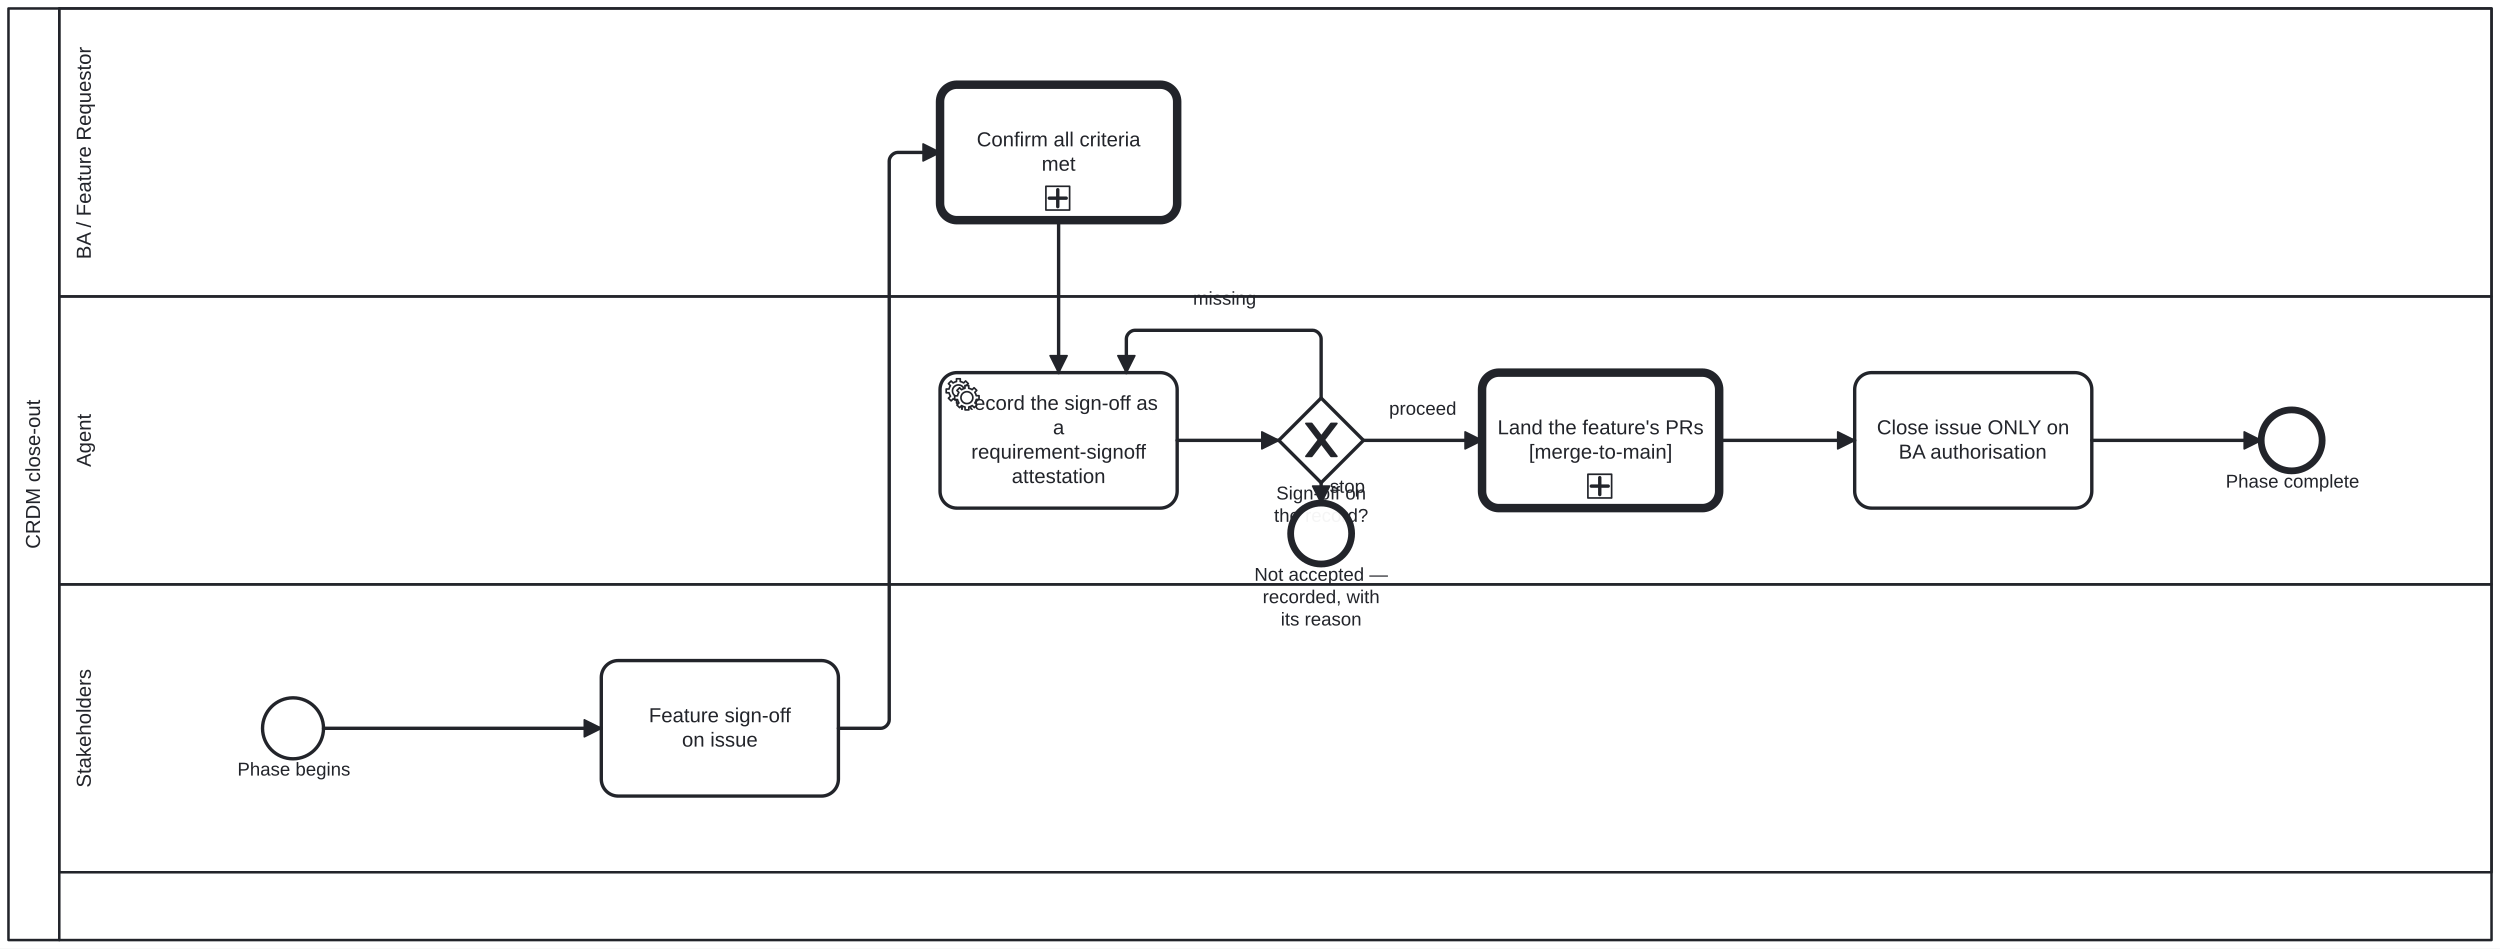
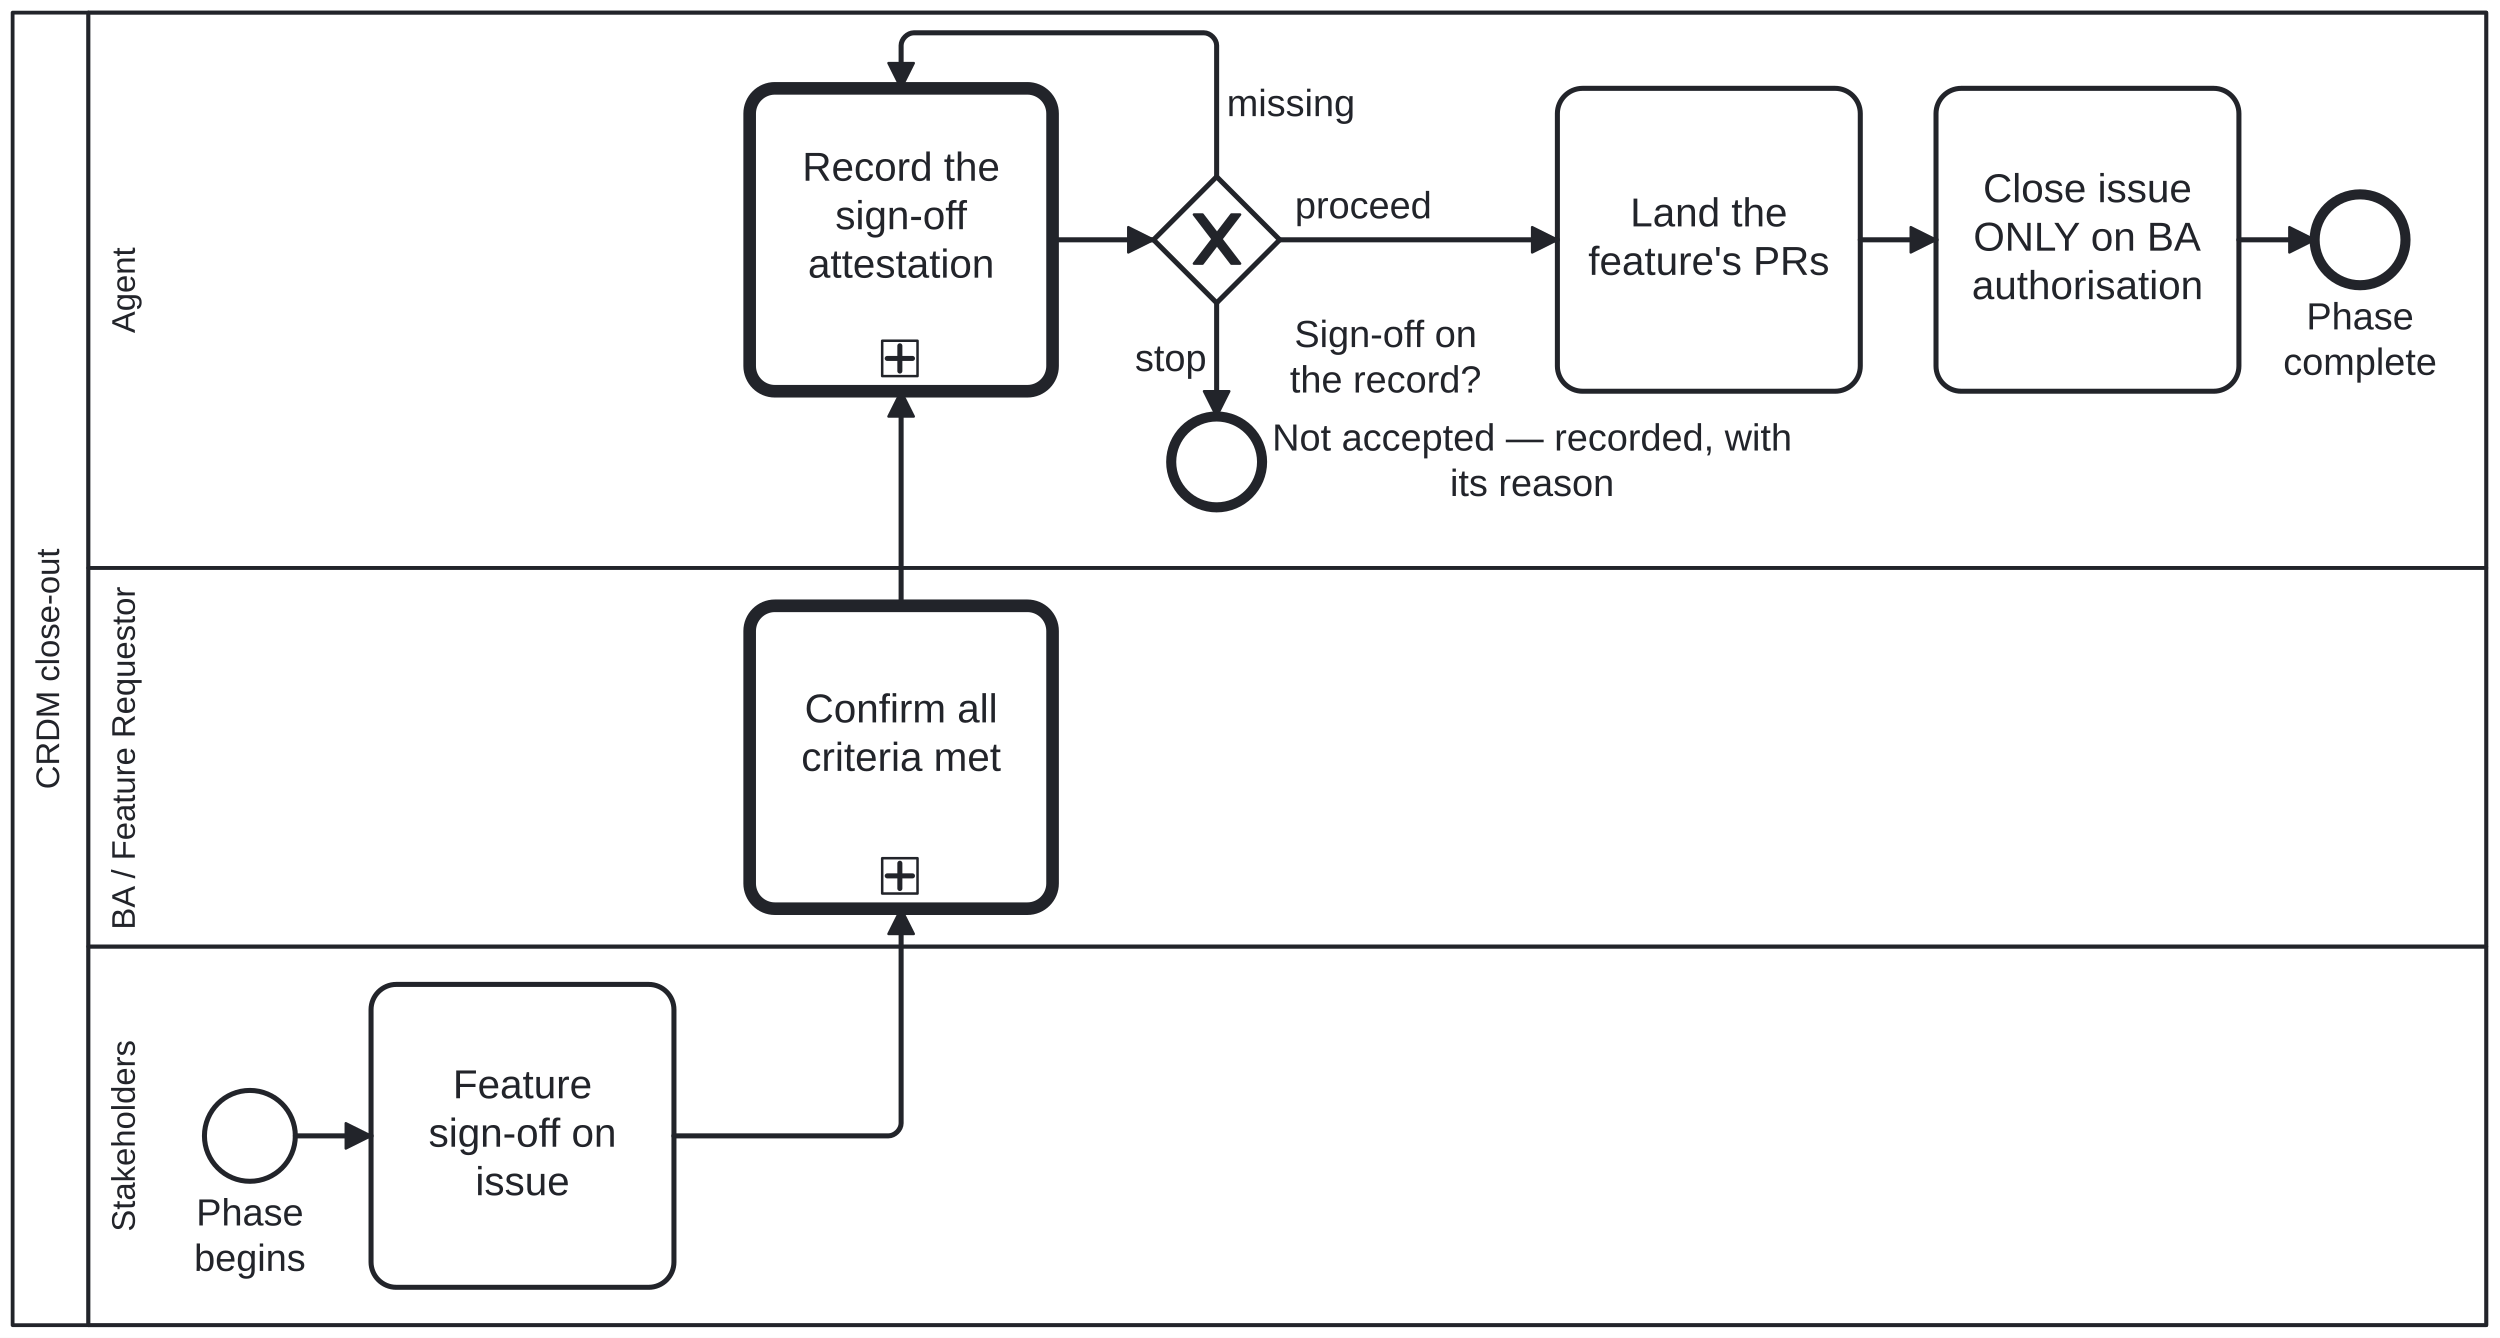
- <svg xmlns="http://www.w3.org/2000/svg" width="100%" style="max-width:100%;height:auto" viewBox="155 75 1476 560" version="1.1">
-   <rect x="155" y="75" width="1476" height="560" fill="#ffffff" />
+ <svg xmlns="http://www.w3.org/2000/svg" width="100%" style="max-width:100%;height:auto" viewBox="155 75 990.438 530" version="1.1">
+   <rect x="155" y="75" width="990.438" height="530" fill="#ffffff" />
  <g class="djs-group">
    <g class="djs-element djs-shape" data-element-id="Participant_Process_CRDM_Close" style="display: block;" transform="matrix(1 0 0 1 160 80)">
      <g class="djs-visual">
-         <rect x="0" y="0" width="1466" height="550" rx="0" ry="0" style="stroke-linecap: round; stroke-linejoin: round; stroke: rgb(34, 36, 42); stroke-width: 1.5px; fill: white; fill-opacity: 0.95;" />
-         <path style="fill: none; stroke-linecap: round; stroke-linejoin: round; stroke: rgb(34, 36, 42); stroke-width: 1.5px;" d="M30,0L30,550" />
-         <text lineHeight="1.2" class="djs-label" style="font-family: Arial, sans-serif; font-size: 12px; font-weight: normal; fill: rgb(34, 36, 42);" transform="matrix(-1.83697e-16 -1 1 -1.83697e-16 0 550)">
-           <tspan x="230.99" y="18.6">CRDM close-out</tspan>
+         <rect x="0" y="0" width="980" height="520" rx="0" ry="0" style="stroke-linecap: round; stroke-linejoin: round; stroke: rgb(34, 36, 42); stroke-width: 1.5px; fill: white; fill-opacity: 0.95;" />
+         <path style="fill: none; stroke-linecap: round; stroke-linejoin: round; stroke: rgb(34, 36, 42); stroke-width: 1.5px;" d="M30,0L30,520" />
+         <text lineHeight="1.05" class="djs-label" transform="matrix(-1.83697e-16 -1 1 -1.83697e-16 0 520)" style="font-family: Arial, sans-serif; font-size: 13px; font-weight: normal; fill: rgb(34, 36, 42);">
+           <tspan x="212.323" y="18.413">CRDM close-out</tspan>
        </text>
      </g>
-       <rect class="djs-hit djs-hit-all" x="0" y="0" width="1466" height="550" style="fill: none; stroke-opacity: 0; stroke: white; stroke-width: 15px;" />
+       <rect class="djs-hit djs-hit-all" x="0" y="0" width="980" height="520" style="fill: none; stroke-opacity: 0; stroke: white; stroke-width: 15px;" />
    </g>
    <g class="djs-children">
      <g class="djs-group">
-         <g class="djs-element djs-shape" data-element-id="Lane_Stakeholders" style="display: block;" transform="matrix(1 0 0 1 190 420)">
-           <g class="djs-visual">
-             <rect x="0" y="0" width="1436" height="170" rx="0" ry="0" style="stroke-linecap: round; stroke-linejoin: round; stroke: rgb(34, 36, 42); stroke-width: 1.5px; fill: white; fill-opacity: 0.25;" />
-             <text lineHeight="1.2" class="djs-label" style="font-family: Arial, sans-serif; font-size: 12px; font-weight: normal; fill: rgb(34, 36, 42);" transform="matrix(-1.83697e-16 -1 1 -1.83697e-16 0 170)">
-               <tspan x="49.979" y="18.6">Stakeholders</tspan>
-             </text>
-           </g>
-           <rect class="djs-hit djs-hit-all" x="0" y="0" width="1436" height="170" style="fill: none; stroke-opacity: 0; stroke: white; stroke-width: 15px;" />
-         </g>
-       </g>
-       <g class="djs-group">
-         <g class="djs-element djs-shape" data-element-id="Lane_Agent" style="display: block;" transform="matrix(1 0 0 1 190 250)">
-           <g class="djs-visual">
-             <rect x="0" y="0" width="1436" height="170" rx="0" ry="0" style="stroke-linecap: round; stroke-linejoin: round; stroke: rgb(34, 36, 42); stroke-width: 1.5px; fill: white; fill-opacity: 0.25;" />
-             <text lineHeight="1.2" class="djs-label" style="font-family: Arial, sans-serif; font-size: 12px; font-weight: normal; fill: rgb(34, 36, 42);" transform="matrix(-1.83697e-16 -1 1 -1.83697e-16 0 170)">
-               <tspan x="69.32" y="18.6">Agent</tspan>
-             </text>
-           </g>
-           <rect class="djs-hit djs-hit-all" x="0" y="0" width="1436" height="170" style="fill: none; stroke-opacity: 0; stroke: white; stroke-width: 15px;" />
-         </g>
-       </g>
-       <g class="djs-group">
-         <g class="djs-element djs-shape" data-element-id="Lane_BA" style="display: block;" transform="matrix(1 0 0 1 190 80)">
-           <g class="djs-visual">
-             <rect x="0" y="0" width="1436" height="170" rx="0" ry="0" style="stroke-linecap: round; stroke-linejoin: round; stroke: rgb(34, 36, 42); stroke-width: 1.5px; fill: white; fill-opacity: 0.25;" />
-             <text lineHeight="1.2" class="djs-label" style="font-family: Arial, sans-serif; font-size: 12px; font-weight: normal; fill: rgb(34, 36, 42);" transform="matrix(-1.83697e-16 -1 1 -1.83697e-16 0 170)">
-               <tspan x="21.968" y="18.6">BA / Feature Requestor</tspan>
-             </text>
-           </g>
-           <rect class="djs-hit djs-hit-all" x="0" y="0" width="1436" height="170" style="fill: none; stroke-opacity: 0; stroke: white; stroke-width: 15px;" />
-         </g>
-       </g>
-       <g class="djs-group">
-         <g class="djs-element djs-shape" data-element-id="Start_Process_CRDM_Close" style="display: block;" transform="matrix(1 0 0 1 310 487)">
+         <g class="djs-element djs-shape" data-element-id="Lane_Stakeholders" style="display: block;" transform="matrix(1 0 0 1 190 450)">
+           <g class="djs-visual">
+             <rect x="0" y="0" width="950" height="150" rx="0" ry="0" style="stroke-linecap: round; stroke-linejoin: round; stroke: rgb(34, 36, 42); stroke-width: 1.5px; fill: white; fill-opacity: 0.25;" />
+             <text lineHeight="1.05" class="djs-label" transform="matrix(-1.83697e-16 -1 1 -1.83697e-16 0 150)" style="font-family: Arial, sans-serif; font-size: 13px; font-weight: normal; fill: rgb(34, 36, 42);">
+               <tspan x="37.06" y="18.413">Stakeholders</tspan>
+             </text>
+           </g>
+           <rect class="djs-hit djs-hit-all" x="0" y="0" width="950" height="150" style="fill: none; stroke-opacity: 0; stroke: white; stroke-width: 15px;" />
+         </g>
+       </g>
+       <g class="djs-group">
+         <g class="djs-element djs-shape" data-element-id="Lane_Agent" style="display: block;" transform="matrix(1 0 0 1 190 80)">
+           <g class="djs-visual">
+             <rect x="0" y="0" width="950" height="220" rx="0" ry="0" style="stroke-linecap: round; stroke-linejoin: round; stroke: rgb(34, 36, 42); stroke-width: 1.5px; fill: white; fill-opacity: 0.25;" />
+             <text lineHeight="1.05" class="djs-label" transform="matrix(-1.83697e-16 -1 1 -1.83697e-16 0 220)" style="font-family: Arial, sans-serif; font-size: 13px; font-weight: normal; fill: rgb(34, 36, 42);">
+               <tspan x="93.014" y="18.413">Agent</tspan>
+             </text>
+           </g>
+           <rect class="djs-hit djs-hit-all" x="0" y="0" width="950" height="220" style="fill: none; stroke-opacity: 0; stroke: white; stroke-width: 15px;" />
+         </g>
+       </g>
+       <g class="djs-group">
+         <g class="djs-element djs-shape" data-element-id="Lane_BA" style="display: block;" transform="matrix(1 0 0 1 190 300)">
+           <g class="djs-visual">
+             <rect x="0" y="0" width="950" height="150" rx="0" ry="0" style="stroke-linecap: round; stroke-linejoin: round; stroke: rgb(34, 36, 42); stroke-width: 1.5px; fill: white; fill-opacity: 0.25;" />
+             <text lineHeight="1.05" class="djs-label" transform="matrix(-1.83697e-16 -1 1 -1.83697e-16 0 150)" style="font-family: Arial, sans-serif; font-size: 13px; font-weight: normal; fill: rgb(34, 36, 42);">
+               <tspan x="6.715" y="18.413">BA / Feature Requestor</tspan>
+             </text>
+           </g>
+           <rect class="djs-hit djs-hit-all" x="0" y="0" width="950" height="150" style="fill: none; stroke-opacity: 0; stroke: white; stroke-width: 15px;" />
+         </g>
+       </g>
+       <g class="djs-group">
+         <g class="djs-element djs-shape" data-element-id="Start_Process_CRDM_Close" style="display: block;" transform="matrix(1 0 0 1 236 507)">
          <g class="djs-visual">
            <circle cx="18" cy="18" r="18" style="stroke-linecap: round; stroke-linejoin: round; stroke: rgb(34, 36, 42); stroke-width: 2px; fill: white; fill-opacity: 0.95;" />
          </g>
          <rect class="djs-hit djs-hit-all" x="0" y="0" width="36" height="36" style="fill: none; stroke-opacity: 0; stroke: white; stroke-width: 15px;" />
        </g>
      </g>
      <g class="djs-group">
-         <g class="djs-element djs-shape" data-element-id="Start_Process_CRDM_Close_label" style="display: block;" transform="matrix(1 0 0 1 295 523)">
-           <g class="djs-visual">
-             <text lineHeight="1.2" class="djs-label" style="font-family: Arial, sans-serif; font-size: 11px; font-weight: normal; fill: rgb(34, 36, 42);">
-               <tspan x="0.17" y="9.9">Phase begins</tspan>
-             </text>
-           </g>
-           <rect class="djs-hit djs-hit-all" x="0" y="0" width="67" height="14" style="fill: none; stroke-opacity: 0; stroke: white; stroke-width: 15px;" />
-         </g>
-       </g>
-       <g class="djs-group">
-         <g class="djs-element djs-shape" data-element-id="S_FeatureSignoff" style="display: block;" transform="matrix(1 0 0 1 510 465)">
-           <g class="djs-visual">
-             <rect x="0" y="0" width="140" height="80" rx="10" ry="10" style="stroke-linecap: round; stroke-linejoin: round; stroke: rgb(34, 36, 42); stroke-width: 2px; fill: white; fill-opacity: 0.95;" />
-             <text lineHeight="1.2" class="djs-label" style="font-family: Arial, sans-serif; font-size: 12px; font-weight: normal; fill: rgb(34, 36, 42);">
-               <tspan x="28.088" y="36.4">Feature sign-off</tspan>
-               <tspan x="47.652" y="50.8">on issue</tspan>
-             </text>
-           </g>
-           <rect class="djs-hit djs-hit-all" x="0" y="0" width="140" height="80" style="fill: none; stroke-opacity: 0; stroke: white; stroke-width: 15px;" />
-         </g>
-       </g>
-       <g class="djs-group">
-         <a class="fa-subprocess-link" href="../../../en/cat-harness/processes/adjudication.html" target="_top">
-           <g class="djs-element djs-shape" data-element-id="BA_Confirm" style="display: block;" transform="matrix(1 0 0 1 710 125)">
+         <g class="djs-element djs-shape" data-element-id="Start_Process_CRDM_Close_label" style="display: block;" transform="matrix(1 0 0 1 211.8984 547)">
+           <g class="djs-visual">
+             <text lineHeight="1.2" class="djs-label" style="font-family: Arial, sans-serif; font-size: 15px; font-weight: normal; fill: rgb(34, 36, 42);">
+               <tspan x="20.836" y="13.5">Phase</tspan>
+               <tspan x="20.001" y="31.5">begins</tspan>
+             </text>
+           </g>
+           <rect class="djs-hit djs-hit-all" x="0" y="0" width="84.203" height="36" style="fill: none; stroke-opacity: 0; stroke: white; stroke-width: 15px;" />
+         </g>
+       </g>
+       <g class="djs-group">
+         <g class="djs-element djs-shape" data-element-id="S_FeatureSignoff" style="display: block;" transform="matrix(1 0 0 1 302 465)">
+           <g class="djs-visual">
+             <rect x="0" y="0" width="120" height="120" rx="10" ry="10" style="stroke-linecap: round; stroke-linejoin: round; stroke: rgb(34, 36, 42); stroke-width: 2px; fill: white; fill-opacity: 0.95;" />
+             <text lineHeight="1.2" class="djs-label" transform="translate(0 30.7)" style="font-family: Arial, sans-serif; font-size: 16px; font-weight: normal; fill: rgb(34, 36, 42);">
+               <tspan x="32.43" y="14.4">Feature</tspan>
+               <tspan x="22.789" y="33.6">sign-off on</tspan>
+               <tspan x="41.324" y="52.8">issue</tspan>
+             </text>
+           </g>
+           <rect class="djs-hit djs-hit-all" x="0" y="0" width="120" height="120" style="fill: none; stroke-opacity: 0; stroke: white; stroke-width: 15px;" />
+         </g>
+       </g>
+       <g class="djs-group">
+         <a class="fa-subprocess-link" href="adjudication.svg" target="_top">
+           <g class="djs-element djs-shape" data-element-id="BA_Confirm" style="display: block;" transform="matrix(1 0 0 1 452 315)">
            <g class="djs-visual">
-               <rect x="0" y="0" width="140" height="80" rx="10" ry="10" style="stroke-linecap: round; stroke-linejoin: round; stroke: rgb(34, 36, 42); stroke-width: 5px; fill: white; fill-opacity: 0.95;" />
-               <text lineHeight="1.2" class="djs-label" style="font-family: Arial, sans-serif; font-size: 12px; font-weight: normal; fill: rgb(34, 36, 42);">
-                 <tspan x="21.657" y="36.4">Confirm all criteria</tspan>
-                 <tspan x="59.998" y="50.8">met</tspan>
+               <rect x="0" y="0" width="120" height="120" rx="10" ry="10" style="stroke-linecap: round; stroke-linejoin: round; stroke: rgb(34, 36, 42); stroke-width: 5px; fill: white; fill-opacity: 0.95;" />
+               <text lineHeight="1.2" class="djs-label" transform="translate(0 31.8)" style="font-family: Arial, sans-serif; font-size: 16px; font-weight: normal; fill: rgb(34, 36, 42);">
+                 <tspan x="21.77" y="14.4">Confirm all</tspan>
+                 <tspan x="20.438" y="33.6">criteria met</tspan>
              </text>
-               <rect x="0" y="0" width="14" height="14" rx="0" ry="0" style="stroke-linecap: round; stroke-linejoin: round; stroke: rgb(34, 36, 42); stroke-width: 1px; fill: white;" transform="matrix(1 0 0 1 62.5 60)" />
-               <path data-marker="sub-process" d="m62.5,60 m 7,2 l 0,10 m -5,-5 l 10,0" style="fill: white; stroke-linecap: round; stroke-linejoin: round; stroke: rgb(34, 36, 42); stroke-width: 2px;" />
+               <rect x="0" y="0" width="14" height="14" rx="0" ry="0" style="stroke-linecap: round; stroke-linejoin: round; stroke: rgb(34, 36, 42); stroke-width: 1px; fill: white;" transform="matrix(1 0 0 1 52.5 100)" />
+               <path data-marker="sub-process" d="m52.5,100 m 7,2 l 0,10 m -5,-5 l 10,0" style="fill: white; stroke-linecap: round; stroke-linejoin: round; stroke: rgb(34, 36, 42); stroke-width: 2px;" />
            </g>
-             <rect class="djs-hit djs-hit-all" x="0" y="0" width="140" height="80" style="fill: none; stroke-opacity: 0; stroke: white; stroke-width: 15px;" />
+             <rect class="djs-hit djs-hit-all" x="0" y="0" width="120" height="120" style="fill: none; stroke-opacity: 0; stroke: white; stroke-width: 15px;" />
          </g>
        </a>
      </g>
      <g class="djs-group">
-         <g class="djs-element djs-shape" data-element-id="A_RecordSignoff" style="display: block;" transform="matrix(1 0 0 1 710 295)">
-           <g class="djs-visual">
-             <rect x="0" y="0" width="140" height="80" rx="10" ry="10" style="stroke-linecap: round; stroke-linejoin: round; stroke: rgb(34, 36, 42); stroke-width: 2px; fill: white; fill-opacity: 0.95;" />
-             <text lineHeight="1.2" class="djs-label" style="font-family: Arial, sans-serif; font-size: 12px; font-weight: normal; fill: rgb(34, 36, 42);">
-               <tspan x="11.412" y="22">Record the sign-off as </tspan>
-               <tspan x="66.663" y="36.4">a</tspan>
-               <tspan x="18.417" y="50.8">requirement-signoff </tspan>
-               <tspan x="42.314" y="65.2">attestation</tspan>
-             </text>
-             <circle cx="5" cy="5" r="5" transform="translate(6, 6)" style="stroke-linecap: round; stroke-linejoin: round; stroke: none; stroke-width: 2px; fill: white;" />
-             <path d="m 12,18 v -1.713 c 0.352,-0.07 0.704,-0.178 1.048,-0.321 0.344,-0.145 0.666,-0.321 0.966,-0.521 l 1.194,1.18 1.567,-1.577 -1.195,-1.18 c 0.403,-0.614 0.683,-1.299 0.825,-2.018 l 1.622,-0.01 v -2.22 l -1.637,0.01 c -0.073,-0.352 -0.178,-0.7 -0.324,-1.044 -0.145,-0.344 -0.321,-0.664 -0.523,-0.962 l 1.131,-1.136 -1.583,-1.563 -1.13,1.136 c -0.614,-0.401 -1.303,-0.681 -2.023,-0.822 l 0.009,-1.619 h -2.241 l 0.004,1.631 c -0.354,0.074 -0.705,0.18 -1.05,0.324 -0.344,0.144 -0.665,0.321 -0.964,0.52 l -1.17,-1.158 -1.567,1.579 1.168,1.157 c -0.403,0.613 -0.683,1.298 -0.825,2.017 l -1.659,0.003 v 2.222 l 1.672,-0.006 c 0.073,0.351 0.18,0.702 0.324,1.045 0.145,0.344 0.321,0.664 0.523,0.961 l -1.199,1.197 1.584,1.56 1.196,-1.193 c 0.614,0.403 1.303,0.682 2.023,0.823 l 7.19e-4,1.699 h 2.227 z m 0.221,-3.996 c -1.789,0.75 -3.858,-0.093 -4.61,-1.874 -0.752,-1.783 0.091,-3.846 1.88,-4.596 1.788,-0.749 3.857,0.093 4.609,1.874 0.752,1.782 -0.091,3.846 -1.88,4.596 z" style="fill: white; stroke-linecap: round; stroke-linejoin: round; stroke: rgb(34, 36, 42); stroke-width: 1px;" />
-             <circle cx="5" cy="5" r="5" transform="translate(11, 10)" style="stroke-linecap: round; stroke-linejoin: round; stroke: none; stroke-width: 2px; fill: white;" />
-             <path d="m 17,22 v -1.713 c 0.352,-0.07 0.704,-0.178 1.048,-0.321 0.344,-0.145 0.666,-0.321 0.966,-0.521 l 1.194,1.18 1.567,-1.577 -1.195,-1.18 c 0.403,-0.614 0.683,-1.299 0.825,-2.018 l 1.622,-0.01 v -2.22 l -1.637,0.01 c -0.073,-0.352 -0.178,-0.7 -0.324,-1.044 -0.145,-0.344 -0.321,-0.664 -0.523,-0.962 l 1.131,-1.136 -1.583,-1.563 -1.13,1.136 c -0.614,-0.401 -1.303,-0.681 -2.023,-0.822 l 0.009,-1.619 h -2.241 l 0.004,1.631 c -0.354,0.074 -0.705,0.18 -1.05,0.324 -0.344,0.144 -0.665,0.321 -0.964,0.52 l -1.17,-1.158 -1.567,1.579 1.168,1.157 c -0.403,0.613 -0.683,1.298 -0.825,2.017 l -1.659,0.003 v 2.222 l 1.672,-0.006 c 0.073,0.351 0.18,0.702 0.324,1.045 0.145,0.344 0.321,0.664 0.523,0.961 l -1.199,1.197 1.584,1.56 1.196,-1.193 c 0.614,0.403 1.303,0.682 2.023,0.823 l 7.19e-4,1.699 h 2.227 z m 0.221,-3.996 c -1.789,0.75 -3.858,-0.093 -4.61,-1.874 -0.752,-1.783 0.091,-3.846 1.88,-4.596 1.788,-0.749 3.857,0.093 4.609,1.874 0.752,1.782 -0.091,3.846 -1.88,4.596 z" style="fill: white; stroke-linecap: round; stroke-linejoin: round; stroke: rgb(34, 36, 42); stroke-width: 1px;" />
-           </g>
-           <rect class="djs-hit djs-hit-all" x="0" y="0" width="140" height="80" style="fill: none; stroke-opacity: 0; stroke: white; stroke-width: 15px;" />
-         </g>
-       </g>
-       <g class="djs-group">
-         <g class="djs-element djs-shape" data-element-id="GW_SignoffRecorded" style="display: block;" transform="matrix(1 0 0 1 910 310)">
+         <g class="djs-element djs-shape" data-element-id="A_RecordSignoff" style="display: block;" transform="matrix(1 0 0 1 452 110)">
+           <g class="djs-visual">
+             <rect x="0" y="0" width="120" height="120" rx="10" ry="10" style="stroke-linecap: round; stroke-linejoin: round; stroke: rgb(34, 36, 42); stroke-width: 5px; fill: white; fill-opacity: 0.95;" />
+             <text lineHeight="1.2" class="djs-label" transform="translate(0 22.2)" style="font-family: Arial, sans-serif; font-size: 16px; font-weight: normal; fill: rgb(34, 36, 42);">
+               <tspan x="20.867" y="14.4">Record the</tspan>
+               <tspan x="33.91" y="33.6">sign-off</tspan>
+               <tspan x="23.086" y="52.8">attestation</tspan>
+             </text>
+             <rect x="0" y="0" width="14" height="14" rx="0" ry="0" style="stroke-linecap: round; stroke-linejoin: round; stroke: rgb(34, 36, 42); stroke-width: 1px; fill: white;" transform="matrix(1 0 0 1 52.5 100)" />
+             <path data-marker="sub-process" d="m52.5,100 m 7,2 l 0,10 m -5,-5 l 10,0" style="fill: white; stroke-linecap: round; stroke-linejoin: round; stroke: rgb(34, 36, 42); stroke-width: 2px;" />
+           </g>
+           <rect class="djs-hit djs-hit-all" x="0" y="0" width="120" height="120" style="fill: none; stroke-opacity: 0; stroke: white; stroke-width: 15px;" />
+         </g>
+       </g>
+       <g class="djs-group">
+         <g class="djs-element djs-shape" data-element-id="GW_SignoffRecorded" style="display: block;" transform="matrix(1 0 0 1 612 145)">
          <g class="djs-visual">
            <polygon points="25,0 50,25 25,50 0,25" style="stroke-linecap: round; stroke-linejoin: round; stroke: rgb(34, 36, 42); stroke-width: 2px; fill: white; fill-opacity: 0.95;" />
            <path d="m 16,15 7.429,9.714 -7.429,9.714 3.429,0 5.714,-7.464 5.714,7.464 3.429,0 -7.429,-9.714 7.429,-9.714 -3.429,0 -5.714,7.464 -5.714,-7.464 -3.429,0 z" style="fill: rgb(34, 36, 42); stroke-linecap: round; stroke-linejoin: round; stroke: rgb(34, 36, 42); stroke-width: 1px;" />
          </g>
          <rect class="djs-hit djs-hit-all" x="0" y="0" width="50" height="50" style="fill: none; stroke-opacity: 0; stroke: white; stroke-width: 15px;" />
        </g>
      </g>
      <g class="djs-group">
-         <g class="djs-element djs-shape" data-element-id="GW_SignoffRecorded_label" style="display: block;" transform="matrix(1 0 0 1 899 360)">
-           <g class="djs-visual">
-             <text lineHeight="1.2" class="djs-label" style="font-family: Arial, sans-serif; font-size: 11px; font-weight: normal; fill: rgb(34, 36, 42);">
-               <tspan x="9.499" y="9.9">Sign-off on </tspan>
-               <tspan x="8.178" y="23.1">the record?</tspan>
-             </text>
-           </g>
-           <rect class="djs-hit djs-hit-all" x="0" y="0" width="72" height="27" style="fill: none; stroke-opacity: 0; stroke: white; stroke-width: 15px;" />
-         </g>
-       </g>
-       <g class="djs-group">
-         <g class="djs-element djs-shape" data-element-id="End_NotAccepted" style="display: block;" transform="matrix(1 0 0 1 917 372)">
+         <g class="djs-element djs-shape" data-element-id="GW_SignoffRecorded_label" style="display: block;" transform="matrix(1 0 0 1 646 199)">
+           <g class="djs-visual">
+             <text lineHeight="1.2" class="djs-label" style="font-family: Arial, sans-serif; font-size: 15px; font-weight: normal; fill: rgb(34, 36, 42);">
+               <tspan x="21.808" y="13.5">Sign-off on</tspan>
+               <tspan x="20.006" y="31.5">the record?</tspan>
+             </text>
+           </g>
+           <rect class="djs-hit djs-hit-all" x="0" y="0" width="115.891" height="36" style="fill: none; stroke-opacity: 0; stroke: white; stroke-width: 15px;" />
+         </g>
+       </g>
+       <g class="djs-group">
+         <g class="djs-element djs-shape" data-element-id="End_NotAccepted" style="display: block;" transform="matrix(1 0 0 1 619 240)">
          <g class="djs-visual">
            <circle cx="18" cy="18" r="18" style="stroke-linecap: round; stroke-linejoin: round; stroke: rgb(34, 36, 42); stroke-width: 4px; fill: white; fill-opacity: 0.95;" />
          </g>
          <rect class="djs-hit djs-hit-all" x="0" y="0" width="36" height="36" style="fill: none; stroke-opacity: 0; stroke: white; stroke-width: 15px;" />
        </g>
      </g>
      <g class="djs-group">
-         <g class="djs-element djs-shape" data-element-id="End_NotAccepted_label" style="display: block;" transform="matrix(1 0 0 1 893 408)">
-           <g class="djs-visual">
-             <text lineHeight="1.2" class="djs-label" style="font-family: Arial, sans-serif; font-size: 11px; font-weight: normal; fill: rgb(34, 36, 42);">
-               <tspan x="2.563" y="9.9">Not accepted — </tspan>
-               <tspan x="7.456" y="23.1">recorded, with </tspan>
-               <tspan x="18.155" y="36.3">its reason</tspan>
-             </text>
-           </g>
-           <rect class="djs-hit djs-hit-all" x="0" y="0" width="84" height="40" style="fill: none; stroke-opacity: 0; stroke: white; stroke-width: 15px;" />
-         </g>
-       </g>
-       <g class="djs-group">
-         <a class="fa-subprocess-link" href="../../../en/cat-harness/processes/merge-to-main.html" target="_top">
-           <g class="djs-element djs-shape" data-element-id="Call_MergeToMain" style="display: block;" transform="matrix(1 0 0 1 1030 295)">
-             <g class="djs-visual">
-               <rect x="0" y="0" width="140" height="80" rx="10" ry="10" style="stroke-linecap: round; stroke-linejoin: round; stroke: rgb(34, 36, 42); stroke-width: 5px; fill: white; fill-opacity: 0.95;" />
-               <text lineHeight="1.2" class="djs-label" style="font-family: Arial, sans-serif; font-size: 12px; font-weight: normal; fill: rgb(34, 36, 42);">
-                 <tspan x="9.15" y="36.4">Land the feature's PRs</tspan>
-                 <tspan x="27.654" y="50.8">[merge-to-main]</tspan>
-               </text>
-               <rect x="0" y="0" width="14" height="14" rx="0" ry="0" style="stroke-linecap: round; stroke-linejoin: round; stroke: rgb(34, 36, 42); stroke-width: 1px; fill: white;" transform="matrix(1 0 0 1 62.5 60)" />
-               <path data-marker="sub-process" d="m62.5,60 m 7,2 l 0,10 m -5,-5 l 10,0" style="fill: white; stroke-linecap: round; stroke-linejoin: round; stroke: rgb(34, 36, 42); stroke-width: 2px;" />
-             </g>
-             <rect class="djs-hit djs-hit-all" x="0" y="0" width="140" height="80" style="fill: none; stroke-opacity: 0; stroke: white; stroke-width: 15px;" />
-           </g>
-         </a>
-       </g>
-       <g class="djs-group">
-         <g class="djs-element djs-shape" data-element-id="A_Close" style="display: block;" transform="matrix(1 0 0 1 1250 295)">
-           <g class="djs-visual">
-             <rect x="0" y="0" width="140" height="80" rx="10" ry="10" style="stroke-linecap: round; stroke-linejoin: round; stroke: rgb(34, 36, 42); stroke-width: 2px; fill: white; fill-opacity: 0.95;" />
-             <text lineHeight="1.2" class="djs-label" style="font-family: Arial, sans-serif; font-size: 12px; font-weight: normal; fill: rgb(34, 36, 42);">
-               <tspan x="13.085" y="36.4">Close issue ONLY on</tspan>
-               <tspan x="25.973" y="50.8">BA authorisation</tspan>
-             </text>
-           </g>
-           <rect class="djs-hit djs-hit-all" x="0" y="0" width="140" height="80" style="fill: none; stroke-opacity: 0; stroke: white; stroke-width: 15px;" />
-         </g>
-       </g>
-       <g class="djs-group">
-         <g class="djs-element djs-shape" data-element-id="End_Process_CRDM_Close" style="display: block;" transform="matrix(1 0 0 1 1490 317)">
+         <g class="djs-element djs-shape" data-element-id="End_NotAccepted_label" style="display: block;" transform="matrix(1 0 0 1 639 240)">
+           <g class="djs-visual">
+             <text lineHeight="1.2" class="djs-label" style="font-family: Arial, sans-serif; font-size: 15px; font-weight: normal; fill: rgb(34, 36, 42);">
+               <tspan x="20.001" y="13.5">Not accepted — recorded, with</tspan>
+               <tspan x="90.453" y="31.5">its reason</tspan>
+             </text>
+           </g>
+           <rect class="djs-hit djs-hit-all" x="0" y="0" width="245.938" height="36" style="fill: none; stroke-opacity: 0; stroke: white; stroke-width: 15px;" />
+         </g>
+       </g>
+       <g class="djs-group">
+         <g class="djs-element djs-shape" data-element-id="Call_MergeToMain" style="display: block;" transform="matrix(1 0 0 1 772 110)">
+           <g class="djs-visual">
+             <rect x="0" y="0" width="120" height="120" rx="10" ry="10" style="stroke-linecap: round; stroke-linejoin: round; stroke: rgb(34, 36, 42); stroke-width: 2px; fill: white; fill-opacity: 0.95;" />
+             <text lineHeight="1.2" class="djs-label" transform="translate(0 40.3)" style="font-family: Arial, sans-serif; font-size: 16px; font-weight: normal; fill: rgb(34, 36, 42);">
+               <tspan x="28.859" y="14.4">Land the</tspan>
+               <tspan x="12.23" y="33.6">feature's PRs</tspan>
+             </text>
+           </g>
+           <rect class="djs-hit djs-hit-all" x="0" y="0" width="120" height="120" style="fill: none; stroke-opacity: 0; stroke: white; stroke-width: 15px;" />
+         </g>
+       </g>
+       <g class="djs-group">
+         <g class="djs-element djs-shape" data-element-id="A_Close" style="display: block;" transform="matrix(1 0 0 1 922 110)">
+           <g class="djs-visual">
+             <rect x="0" y="0" width="120" height="120" rx="10" ry="10" style="stroke-linecap: round; stroke-linejoin: round; stroke: rgb(34, 36, 42); stroke-width: 2px; fill: white; fill-opacity: 0.95;" />
+             <text lineHeight="1.2" class="djs-label" transform="translate(0 30.7)" style="font-family: Arial, sans-serif; font-size: 16px; font-weight: normal; fill: rgb(34, 36, 42);">
+               <tspan x="18.648" y="14.4">Close issue</tspan>
+               <tspan x="14.793" y="33.6">ONLY on BA</tspan>
+               <tspan x="14.191" y="52.8">authorisation</tspan>
+             </text>
+           </g>
+           <rect class="djs-hit djs-hit-all" x="0" y="0" width="120" height="120" style="fill: none; stroke-opacity: 0; stroke: white; stroke-width: 15px;" />
+         </g>
+       </g>
+       <g class="djs-group">
+         <g class="djs-element djs-shape" data-element-id="End_Process_CRDM_Close" style="display: block;" transform="matrix(1 0 0 1 1072 152)">
          <g class="djs-visual">
            <circle cx="18" cy="18" r="18" style="stroke-linecap: round; stroke-linejoin: round; stroke: rgb(34, 36, 42); stroke-width: 4px; fill: white; fill-opacity: 0.95;" />
          </g>
          <rect class="djs-hit djs-hit-all" x="0" y="0" width="36" height="36" style="fill: none; stroke-opacity: 0; stroke: white; stroke-width: 15px;" />
        </g>
      </g>
      <g class="djs-group">
-         <g class="djs-element djs-shape" data-element-id="End_Process_CRDM_Close_label" style="display: block;" transform="matrix(1 0 0 1 1469 353)">
-           <g class="djs-visual">
-             <text lineHeight="1.2" class="djs-label" style="font-family: Arial, sans-serif; font-size: 11px; font-weight: normal; fill: rgb(34, 36, 42);">
-               <tspan x="0.06" y="9.9">Phase complete</tspan>
-             </text>
-           </g>
-           <rect class="djs-hit djs-hit-all" x="0" y="0" width="79" height="14" style="fill: none; stroke-opacity: 0; stroke: white; stroke-width: 15px;" />
+         <g class="djs-element djs-shape" data-element-id="End_Process_CRDM_Close_label" style="display: block;" transform="matrix(1 0 0 1 1039.562 192)">
+           <g class="djs-visual">
+             <text lineHeight="1.2" class="djs-label" style="font-family: Arial, sans-serif; font-size: 15px; font-weight: normal; fill: rgb(34, 36, 42);">
+               <tspan x="29.172" y="13.5">Phase</tspan>
+               <tspan x="20.005" y="31.5">complete</tspan>
+             </text>
+           </g>
+           <rect class="djs-hit djs-hit-all" x="0" y="0" width="100.875" height="36" style="fill: none; stroke-opacity: 0; stroke: white; stroke-width: 15px;" />
        </g>
      </g>
      <g class="djs-group">
        <g class="djs-element djs-connection" data-element-id="SF_Process_CRDM_Close_1" style="display: block;">
          <g class="djs-visual">
            <defs>
-               <marker id="folio-marker-1" viewBox="0 0 20 20" refX="11" refY="10" markerWidth="10" markerHeight="10" orient="auto">
-                 <path d="M 1 5 L 11 10 L 1 15 Z" style="stroke-linecap: round; stroke-linejoin: round; stroke: rgb(34, 36, 42); stroke-width: 1px; fill: rgb(34, 36, 42);" />
-               </marker>
-             </defs>
-             <path data-corner-radius="5" style="fill: none; stroke-linecap: round; stroke-linejoin: round; stroke: rgb(34, 36, 42); stroke-width: 2px; marker-end: url('#folio-marker-1');" d="M346,505L510,505" />
-           </g>
-           <path d="M346,505L510,505" class="djs-hit djs-hit-stroke" style="fill: none; stroke-opacity: 0; stroke: white; stroke-width: 15px;" />
+               <marker id="bpmn-marker-1" viewBox="0 0 20 20" refX="11" refY="10" markerWidth="10" markerHeight="10" orient="auto">
+                 <path d="M 1 5 L 11 10 L 1 15 Z" style="stroke-linecap: round; stroke-linejoin: round; stroke: rgb(34, 36, 42); stroke-width: 1px; fill: rgb(34, 36, 42);" />
+               </marker>
+             </defs>
+             <path data-corner-radius="5" style="fill: none; stroke-linecap: round; stroke-linejoin: round; stroke: rgb(34, 36, 42); stroke-width: 2px; marker-end: url('#bpmn-marker-1');" d="M272,525L302,525" />
+           </g>
+           <path d="M272,525L302,525" class="djs-hit djs-hit-stroke" style="fill: none; stroke-opacity: 0; stroke: white; stroke-width: 15px;" />
        </g>
      </g>
      <g class="djs-group">
        <g class="djs-element djs-connection" data-element-id="SF_Process_CRDM_Close_2" style="display: block;">
          <g class="djs-visual">
            <defs>
-               <marker id="folio-marker-2" viewBox="0 0 20 20" refX="11" refY="10" markerWidth="10" markerHeight="10" orient="auto">
-                 <path d="M 1 5 L 11 10 L 1 15 Z" style="stroke-linecap: round; stroke-linejoin: round; stroke: rgb(34, 36, 42); stroke-width: 1px; fill: rgb(34, 36, 42);" />
-               </marker>
-             </defs>
-             <path data-corner-radius="5" style="fill: none; stroke-linecap: round; stroke-linejoin: round; stroke: rgb(34, 36, 42); stroke-width: 2px; marker-end: url('#folio-marker-2');" d="M650,505L675,505C677.5,505,680,502.5,680,500L680,170C680,167.5,682.5,165,685,165L710,165" />
-           </g>
-           <path d="M650,505L680,505L680,165L710,165" class="djs-hit djs-hit-stroke" style="fill: none; stroke-opacity: 0; stroke: white; stroke-width: 15px;" />
+               <marker id="bpmn-marker-2" viewBox="0 0 20 20" refX="11" refY="10" markerWidth="10" markerHeight="10" orient="auto">
+                 <path d="M 1 5 L 11 10 L 1 15 Z" style="stroke-linecap: round; stroke-linejoin: round; stroke: rgb(34, 36, 42); stroke-width: 1px; fill: rgb(34, 36, 42);" />
+               </marker>
+             </defs>
+             <path data-corner-radius="5" style="fill: none; stroke-linecap: round; stroke-linejoin: round; stroke: rgb(34, 36, 42); stroke-width: 2px; marker-end: url('#bpmn-marker-2');" d="M422,525L507,525C509.5,525,512,522.5,512,520L512,435" />
+           </g>
+           <path d="M422,525L512,525L512,435" class="djs-hit djs-hit-stroke" style="fill: none; stroke-opacity: 0; stroke: white; stroke-width: 15px;" />
        </g>
      </g>
      <g class="djs-group">
        <g class="djs-element djs-connection" data-element-id="SF_Process_CRDM_Close_3" style="display: block;">
          <g class="djs-visual">
            <defs>
-               <marker id="folio-marker-3" viewBox="0 0 20 20" refX="11" refY="10" markerWidth="10" markerHeight="10" orient="auto">
-                 <path d="M 1 5 L 11 10 L 1 15 Z" style="stroke-linecap: round; stroke-linejoin: round; stroke: rgb(34, 36, 42); stroke-width: 1px; fill: rgb(34, 36, 42);" />
-               </marker>
-             </defs>
-             <path data-corner-radius="5" style="fill: none; stroke-linecap: round; stroke-linejoin: round; stroke: rgb(34, 36, 42); stroke-width: 2px; marker-end: url('#folio-marker-3');" d="M780,205L780,295" />
-           </g>
-           <path d="M780,205L780,295" class="djs-hit djs-hit-stroke" style="fill: none; stroke-opacity: 0; stroke: white; stroke-width: 15px;" />
+               <marker id="bpmn-marker-3" viewBox="0 0 20 20" refX="11" refY="10" markerWidth="10" markerHeight="10" orient="auto">
+                 <path d="M 1 5 L 11 10 L 1 15 Z" style="stroke-linecap: round; stroke-linejoin: round; stroke: rgb(34, 36, 42); stroke-width: 1px; fill: rgb(34, 36, 42);" />
+               </marker>
+             </defs>
+             <path data-corner-radius="5" style="fill: none; stroke-linecap: round; stroke-linejoin: round; stroke: rgb(34, 36, 42); stroke-width: 2px; marker-end: url('#bpmn-marker-3');" d="M512,315L512,230" />
+           </g>
+           <path d="M512,315L512,230" class="djs-hit djs-hit-stroke" style="fill: none; stroke-opacity: 0; stroke: white; stroke-width: 15px;" />
        </g>
      </g>
      <g class="djs-group">
        <g class="djs-element djs-connection" data-element-id="SF_Close_Gate" style="display: block;">
          <g class="djs-visual">
            <defs>
-               <marker id="folio-marker-4" viewBox="0 0 20 20" refX="11" refY="10" markerWidth="10" markerHeight="10" orient="auto">
-                 <path d="M 1 5 L 11 10 L 1 15 Z" style="stroke-linecap: round; stroke-linejoin: round; stroke: rgb(34, 36, 42); stroke-width: 1px; fill: rgb(34, 36, 42);" />
-               </marker>
-             </defs>
-             <path data-corner-radius="5" style="fill: none; stroke-linecap: round; stroke-linejoin: round; stroke: rgb(34, 36, 42); stroke-width: 2px; marker-end: url('#folio-marker-4');" d="M850,335L910,335" />
-           </g>
-           <path d="M850,335L910,335" class="djs-hit djs-hit-stroke" style="fill: none; stroke-opacity: 0; stroke: white; stroke-width: 15px;" />
+               <marker id="bpmn-marker-4" viewBox="0 0 20 20" refX="11" refY="10" markerWidth="10" markerHeight="10" orient="auto">
+                 <path d="M 1 5 L 11 10 L 1 15 Z" style="stroke-linecap: round; stroke-linejoin: round; stroke: rgb(34, 36, 42); stroke-width: 1px; fill: rgb(34, 36, 42);" />
+               </marker>
+             </defs>
+             <path data-corner-radius="5" style="fill: none; stroke-linecap: round; stroke-linejoin: round; stroke: rgb(34, 36, 42); stroke-width: 2px; marker-end: url('#bpmn-marker-4');" d="M572,170L612,170" />
+           </g>
+           <path d="M572,170L612,170" class="djs-hit djs-hit-stroke" style="fill: none; stroke-opacity: 0; stroke: white; stroke-width: 15px;" />
        </g>
      </g>
      <g class="djs-group">
        <g class="djs-element djs-connection" data-element-id="SF_Close_Proceed" style="display: block;">
          <g class="djs-visual">
            <defs>
-               <marker id="folio-marker-5" viewBox="0 0 20 20" refX="11" refY="10" markerWidth="10" markerHeight="10" orient="auto">
-                 <path d="M 1 5 L 11 10 L 1 15 Z" style="stroke-linecap: round; stroke-linejoin: round; stroke: rgb(34, 36, 42); stroke-width: 1px; fill: rgb(34, 36, 42);" />
-               </marker>
-             </defs>
-             <path data-corner-radius="5" style="fill: none; stroke-linecap: round; stroke-linejoin: round; stroke: rgb(34, 36, 42); stroke-width: 2px; marker-end: url('#folio-marker-5');" d="M960,335L1030,335" />
-           </g>
-           <path d="M960,335L1030,335" class="djs-hit djs-hit-stroke" style="fill: none; stroke-opacity: 0; stroke: white; stroke-width: 15px;" />
-         </g>
-       </g>
-       <g class="djs-group">
-         <g class="djs-element djs-shape" data-element-id="SF_Close_Proceed_label" style="display: block;" transform="matrix(1 0 0 1 975 310)">
-           <g class="djs-visual">
-             <text lineHeight="1.2" class="djs-label" style="font-family: Arial, sans-serif; font-size: 11px; font-weight: normal; fill: rgb(34, 36, 42);">
-               <tspan x="0.124" y="9.9">proceed</tspan>
-             </text>
-           </g>
-           <rect class="djs-hit djs-hit-all" x="0" y="0" width="40" height="14" style="fill: none; stroke-opacity: 0; stroke: white; stroke-width: 15px;" />
+               <marker id="bpmn-marker-5" viewBox="0 0 20 20" refX="11" refY="10" markerWidth="10" markerHeight="10" orient="auto">
+                 <path d="M 1 5 L 11 10 L 1 15 Z" style="stroke-linecap: round; stroke-linejoin: round; stroke: rgb(34, 36, 42); stroke-width: 1px; fill: rgb(34, 36, 42);" />
+               </marker>
+             </defs>
+             <path data-corner-radius="5" style="fill: none; stroke-linecap: round; stroke-linejoin: round; stroke: rgb(34, 36, 42); stroke-width: 2px; marker-end: url('#bpmn-marker-5');" d="M662,170L772,170" />
+           </g>
+           <path d="M662,170L772,170" class="djs-hit djs-hit-stroke" style="fill: none; stroke-opacity: 0; stroke: white; stroke-width: 15px;" />
+         </g>
+       </g>
+       <g class="djs-group">
+         <g class="djs-element djs-shape" data-element-id="SF_Close_Proceed_label" style="display: block;" transform="matrix(1 0 0 1 648 148)">
+           <g class="djs-visual">
+             <text lineHeight="1.2" class="djs-label" style="font-family: Arial, sans-serif; font-size: 15px; font-weight: normal; fill: rgb(34, 36, 42);">
+               <tspan x="20.006" y="13.5">proceed</tspan>
+             </text>
+           </g>
+           <rect class="djs-hit djs-hit-all" x="0" y="0" width="94.219" height="18" style="fill: none; stroke-opacity: 0; stroke: white; stroke-width: 15px;" />
        </g>
      </g>
      <g class="djs-group">
        <g class="djs-element djs-connection" data-element-id="SF_Close_Merged" style="display: block;">
          <g class="djs-visual">
            <defs>
-               <marker id="folio-marker-6" viewBox="0 0 20 20" refX="11" refY="10" markerWidth="10" markerHeight="10" orient="auto">
-                 <path d="M 1 5 L 11 10 L 1 15 Z" style="stroke-linecap: round; stroke-linejoin: round; stroke: rgb(34, 36, 42); stroke-width: 1px; fill: rgb(34, 36, 42);" />
-               </marker>
-             </defs>
-             <path data-corner-radius="5" style="fill: none; stroke-linecap: round; stroke-linejoin: round; stroke: rgb(34, 36, 42); stroke-width: 2px; marker-end: url('#folio-marker-6');" d="M1170,335L1250,335" />
-           </g>
-           <path d="M1170,335L1250,335" class="djs-hit djs-hit-stroke" style="fill: none; stroke-opacity: 0; stroke: white; stroke-width: 15px;" />
+               <marker id="bpmn-marker-6" viewBox="0 0 20 20" refX="11" refY="10" markerWidth="10" markerHeight="10" orient="auto">
+                 <path d="M 1 5 L 11 10 L 1 15 Z" style="stroke-linecap: round; stroke-linejoin: round; stroke: rgb(34, 36, 42); stroke-width: 1px; fill: rgb(34, 36, 42);" />
+               </marker>
+             </defs>
+             <path data-corner-radius="5" style="fill: none; stroke-linecap: round; stroke-linejoin: round; stroke: rgb(34, 36, 42); stroke-width: 2px; marker-end: url('#bpmn-marker-6');" d="M892,170L922,170" />
+           </g>
+           <path d="M892,170L922,170" class="djs-hit djs-hit-stroke" style="fill: none; stroke-opacity: 0; stroke: white; stroke-width: 15px;" />
        </g>
      </g>
      <g class="djs-group">
        <g class="djs-element djs-connection" data-element-id="SF_Close_Stop" style="display: block;">
          <g class="djs-visual">
            <defs>
-               <marker id="folio-marker-7" viewBox="0 0 20 20" refX="11" refY="10" markerWidth="10" markerHeight="10" orient="auto">
-                 <path d="M 1 5 L 11 10 L 1 15 Z" style="stroke-linecap: round; stroke-linejoin: round; stroke: rgb(34, 36, 42); stroke-width: 1px; fill: rgb(34, 36, 42);" />
-               </marker>
-             </defs>
-             <path data-corner-radius="5" style="fill: none; stroke-linecap: round; stroke-linejoin: round; stroke: rgb(34, 36, 42); stroke-width: 2px; marker-end: url('#folio-marker-7');" d="M935,360L935,372" />
-           </g>
-           <path d="M935,360L935,372" class="djs-hit djs-hit-stroke" style="fill: none; stroke-opacity: 0; stroke: white; stroke-width: 15px;" />
-         </g>
-       </g>
-       <g class="djs-group">
-         <g class="djs-element djs-shape" data-element-id="SF_Close_Stop_label" style="display: block;" transform="matrix(1 0 0 1 940 356)">
-           <g class="djs-visual">
-             <text lineHeight="1.2" class="djs-label" style="font-family: Arial, sans-serif; font-size: 11px; font-weight: normal; fill: rgb(34, 36, 42);">
-               <tspan x="0.104" y="9.9">stop</tspan>
-             </text>
-           </g>
-           <rect class="djs-hit djs-hit-all" x="0" y="0" width="21" height="14" style="fill: none; stroke-opacity: 0; stroke: white; stroke-width: 15px;" />
+               <marker id="bpmn-marker-7" viewBox="0 0 20 20" refX="11" refY="10" markerWidth="10" markerHeight="10" orient="auto">
+                 <path d="M 1 5 L 11 10 L 1 15 Z" style="stroke-linecap: round; stroke-linejoin: round; stroke: rgb(34, 36, 42); stroke-width: 1px; fill: rgb(34, 36, 42);" />
+               </marker>
+             </defs>
+             <path data-corner-radius="5" style="fill: none; stroke-linecap: round; stroke-linejoin: round; stroke: rgb(34, 36, 42); stroke-width: 2px; marker-end: url('#bpmn-marker-7');" d="M637,195L637,240" />
+           </g>
+           <path d="M637,195L637,240" class="djs-hit djs-hit-stroke" style="fill: none; stroke-opacity: 0; stroke: white; stroke-width: 15px;" />
+         </g>
+       </g>
+       <g class="djs-group">
+         <g class="djs-element djs-shape" data-element-id="SF_Close_Stop_label" style="display: block;" transform="matrix(1 0 0 1 584.6406 208.5)">
+           <g class="djs-visual">
+             <text lineHeight="1.2" class="djs-label" style="font-family: Arial, sans-serif; font-size: 15px; font-weight: normal; fill: rgb(34, 36, 42);">
+               <tspan x="20.004" y="13.5">stop</tspan>
+             </text>
+           </g>
+           <rect class="djs-hit djs-hit-all" x="0" y="0" width="68.359" height="18" style="fill: none; stroke-opacity: 0; stroke: white; stroke-width: 15px;" />
        </g>
      </g>
      <g class="djs-group">
        <g class="djs-element djs-connection" data-element-id="SF_Close_Missing" style="display: block;">
          <g class="djs-visual">
            <defs>
-               <marker id="folio-marker-8" viewBox="0 0 20 20" refX="11" refY="10" markerWidth="10" markerHeight="10" orient="auto">
-                 <path d="M 1 5 L 11 10 L 1 15 Z" style="stroke-linecap: round; stroke-linejoin: round; stroke: rgb(34, 36, 42); stroke-width: 1px; fill: rgb(34, 36, 42);" />
-               </marker>
-             </defs>
-             <path data-corner-radius="5" style="fill: none; stroke-linecap: round; stroke-linejoin: round; stroke: rgb(34, 36, 42); stroke-width: 2px; marker-end: url('#folio-marker-8');" d="M935,310L935,275C935,272.5,932.5,270,930,270L825,270C822.5,270,820,272.5,820,275L820,295" />
-           </g>
-           <path d="M935,310L935,270L820,270L820,295" class="djs-hit djs-hit-stroke" style="fill: none; stroke-opacity: 0; stroke: white; stroke-width: 15px;" />
-         </g>
-       </g>
-       <g class="djs-group">
-         <g class="djs-element djs-shape" data-element-id="SF_Close_Missing_label" style="display: block;" transform="matrix(1 0 0 1 859 245)">
-           <g class="djs-visual">
-             <text lineHeight="1.2" class="djs-label" style="font-family: Arial, sans-serif; font-size: 11px; font-weight: normal; fill: rgb(34, 36, 42);">
-               <tspan x="0.357" y="9.9">missing</tspan>
-             </text>
-           </g>
-           <rect class="djs-hit djs-hit-all" x="0" y="0" width="38" height="14" style="fill: none; stroke-opacity: 0; stroke: white; stroke-width: 15px;" />
+               <marker id="bpmn-marker-8" viewBox="0 0 20 20" refX="11" refY="10" markerWidth="10" markerHeight="10" orient="auto">
+                 <path d="M 1 5 L 11 10 L 1 15 Z" style="stroke-linecap: round; stroke-linejoin: round; stroke: rgb(34, 36, 42); stroke-width: 1px; fill: rgb(34, 36, 42);" />
+               </marker>
+             </defs>
+             <path data-corner-radius="5" style="fill: none; stroke-linecap: round; stroke-linejoin: round; stroke: rgb(34, 36, 42); stroke-width: 2px; marker-end: url('#bpmn-marker-8');" d="M637,145L637,93C637,90.5,634.5,88,632,88L517,88C514.5,88,512,90.5,512,93L512,110" />
+           </g>
+           <path d="M637,145L637,88L512,88L512,110" class="djs-hit djs-hit-stroke" style="fill: none; stroke-opacity: 0; stroke: white; stroke-width: 15px;" />
+         </g>
+       </g>
+       <g class="djs-group">
+         <g class="djs-element djs-shape" data-element-id="SF_Close_Missing_label" style="display: block;" transform="matrix(1 0 0 1 621 107.5)">
+           <g class="djs-visual">
+             <text lineHeight="1.2" class="djs-label" style="font-family: Arial, sans-serif; font-size: 15px; font-weight: normal; fill: rgb(34, 36, 42);">
+               <tspan x="20.007" y="13.5">missing</tspan>
+             </text>
+           </g>
+           <rect class="djs-hit djs-hit-all" x="0" y="0" width="90.859" height="18" style="fill: none; stroke-opacity: 0; stroke: white; stroke-width: 15px;" />
        </g>
      </g>
      <g class="djs-group">
        <g class="djs-element djs-connection" data-element-id="SF_Process_CRDM_Close_4" style="display: block;">
          <g class="djs-visual">
            <defs>
-               <marker id="folio-marker-9" viewBox="0 0 20 20" refX="11" refY="10" markerWidth="10" markerHeight="10" orient="auto">
-                 <path d="M 1 5 L 11 10 L 1 15 Z" style="stroke-linecap: round; stroke-linejoin: round; stroke: rgb(34, 36, 42); stroke-width: 1px; fill: rgb(34, 36, 42);" />
-               </marker>
-             </defs>
-             <path data-corner-radius="5" style="fill: none; stroke-linecap: round; stroke-linejoin: round; stroke: rgb(34, 36, 42); stroke-width: 2px; marker-end: url('#folio-marker-9');" d="M1390,335L1490,335" />
-           </g>
-           <path d="M1390,335L1490,335" class="djs-hit djs-hit-stroke" style="fill: none; stroke-opacity: 0; stroke: white; stroke-width: 15px;" />
+               <marker id="bpmn-marker-9" viewBox="0 0 20 20" refX="11" refY="10" markerWidth="10" markerHeight="10" orient="auto">
+                 <path d="M 1 5 L 11 10 L 1 15 Z" style="stroke-linecap: round; stroke-linejoin: round; stroke: rgb(34, 36, 42); stroke-width: 1px; fill: rgb(34, 36, 42);" />
+               </marker>
+             </defs>
+             <path data-corner-radius="5" style="fill: none; stroke-linecap: round; stroke-linejoin: round; stroke: rgb(34, 36, 42); stroke-width: 2px; marker-end: url('#bpmn-marker-9');" d="M1042,170L1072,170" />
+           </g>
+           <path d="M1042,170L1072,170" class="djs-hit djs-hit-stroke" style="fill: none; stroke-opacity: 0; stroke: white; stroke-width: 15px;" />
        </g>
      </g>
    </g>
  </g>
</svg>
